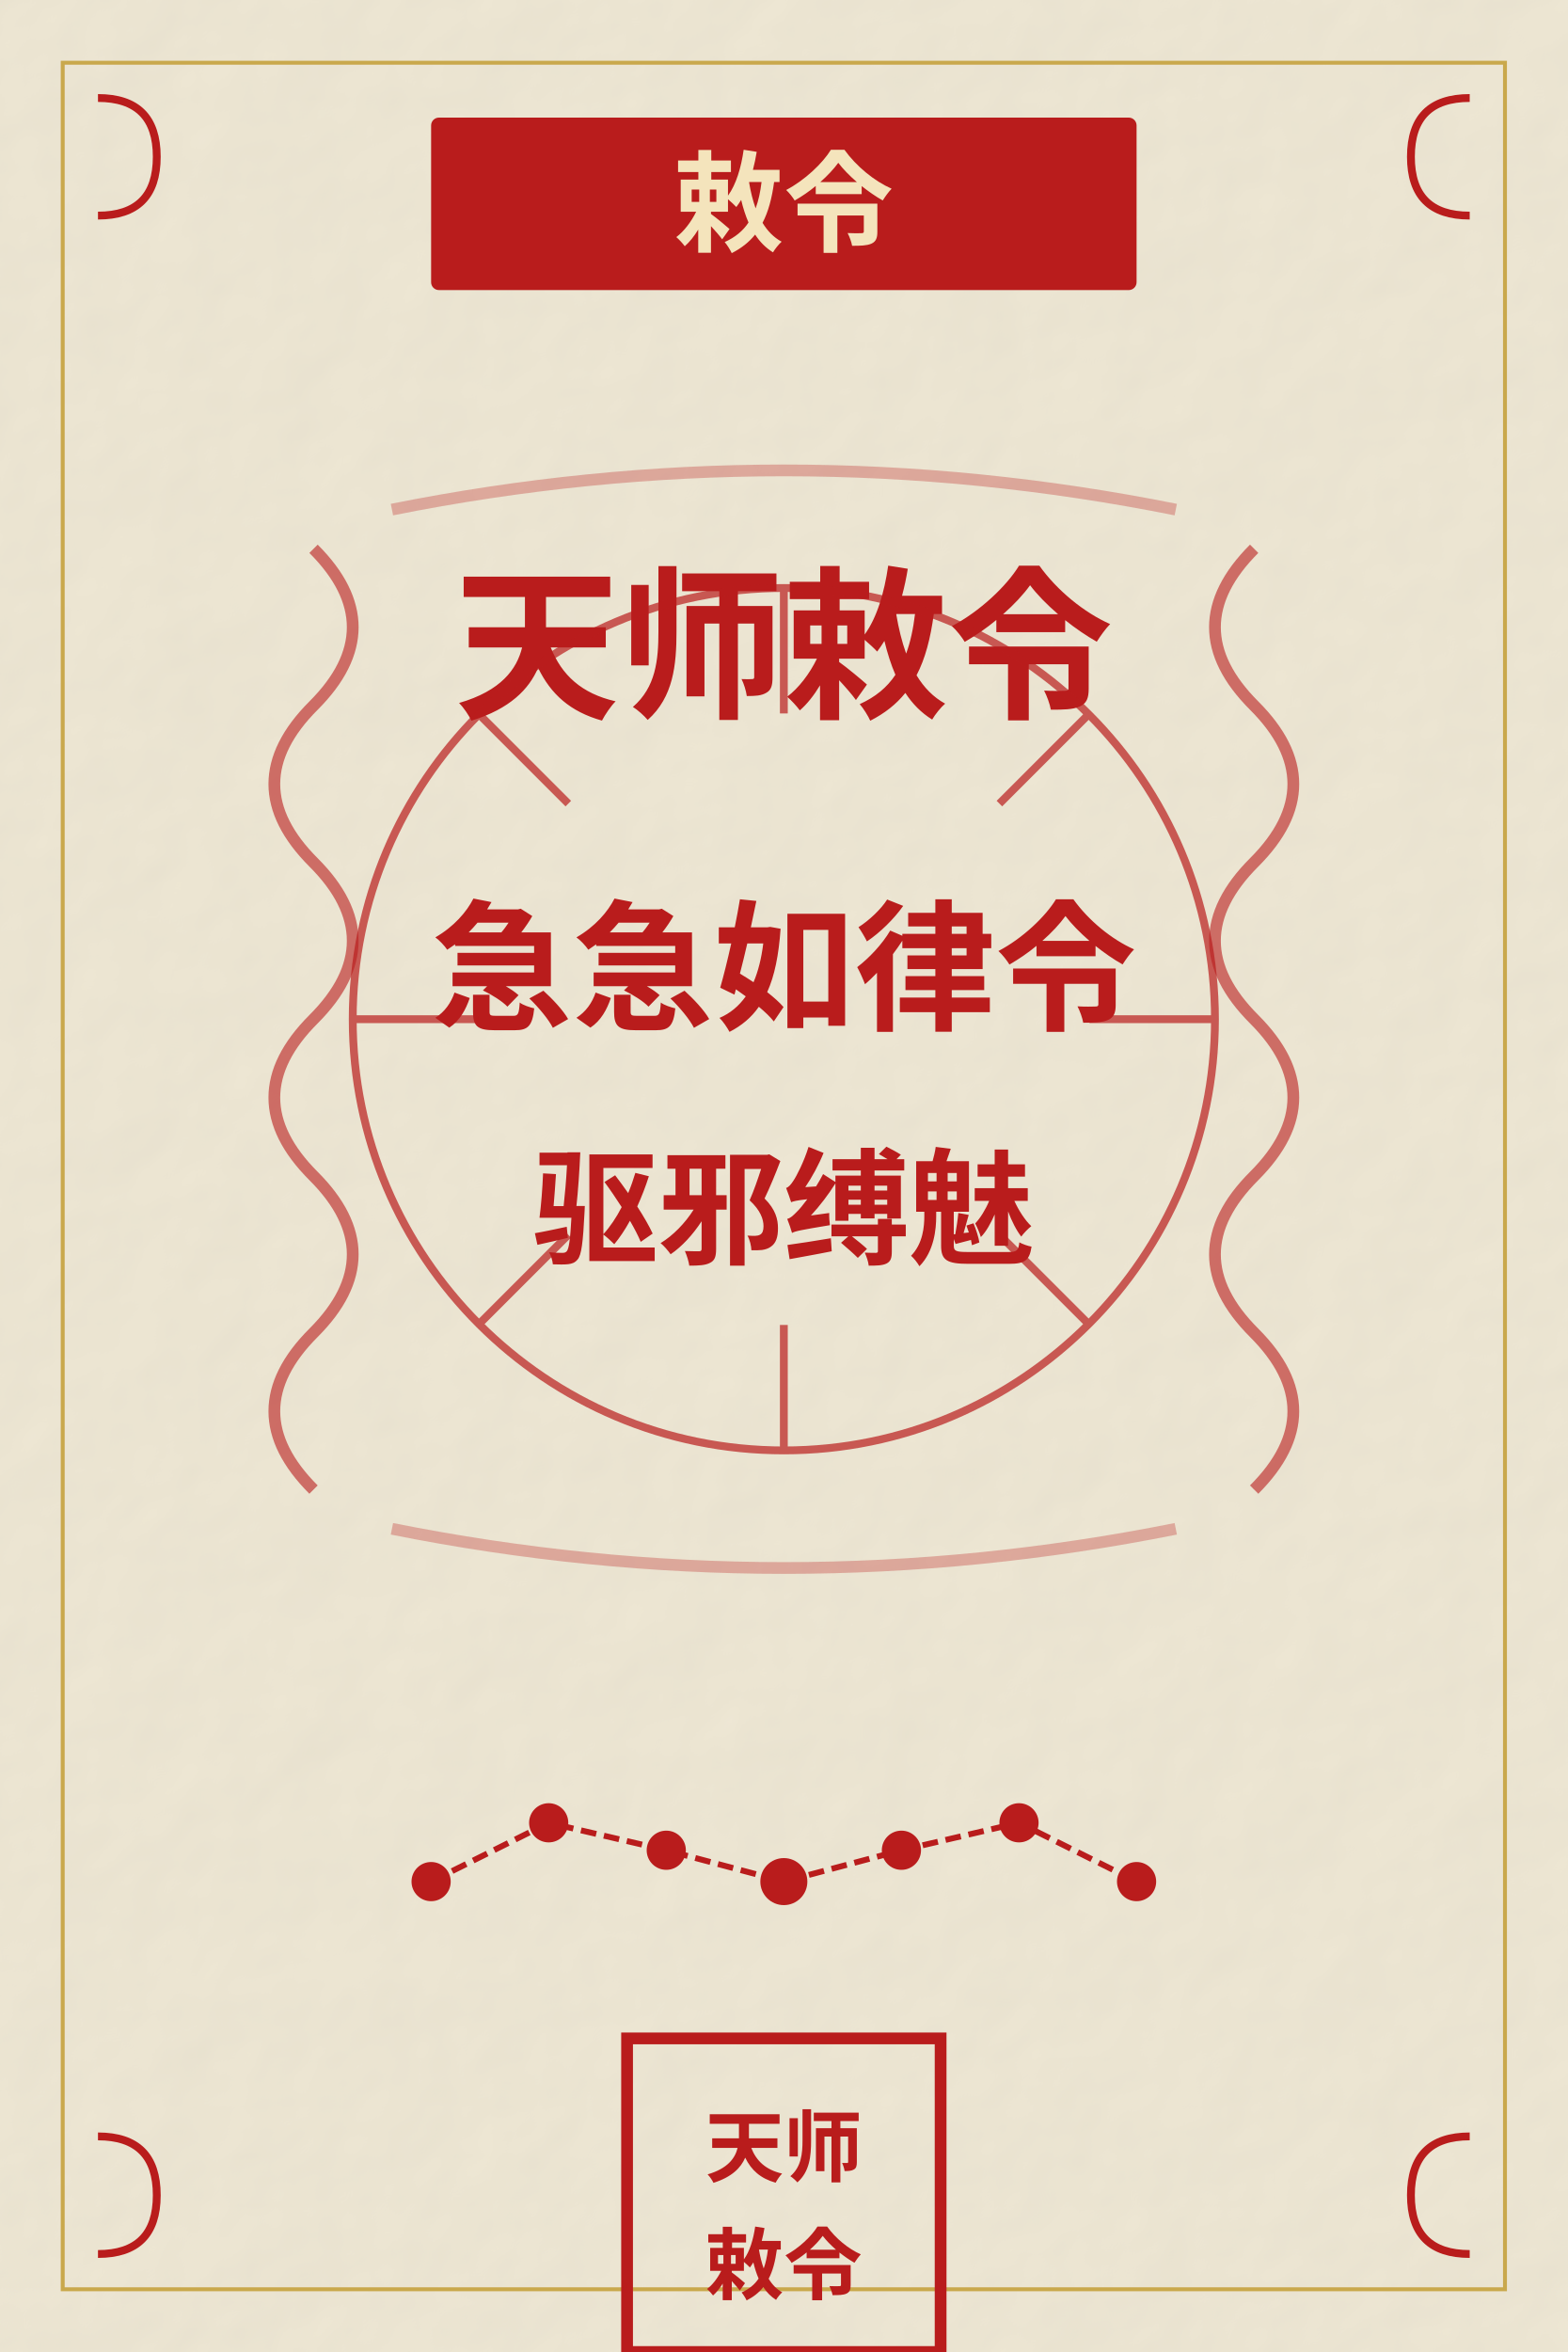
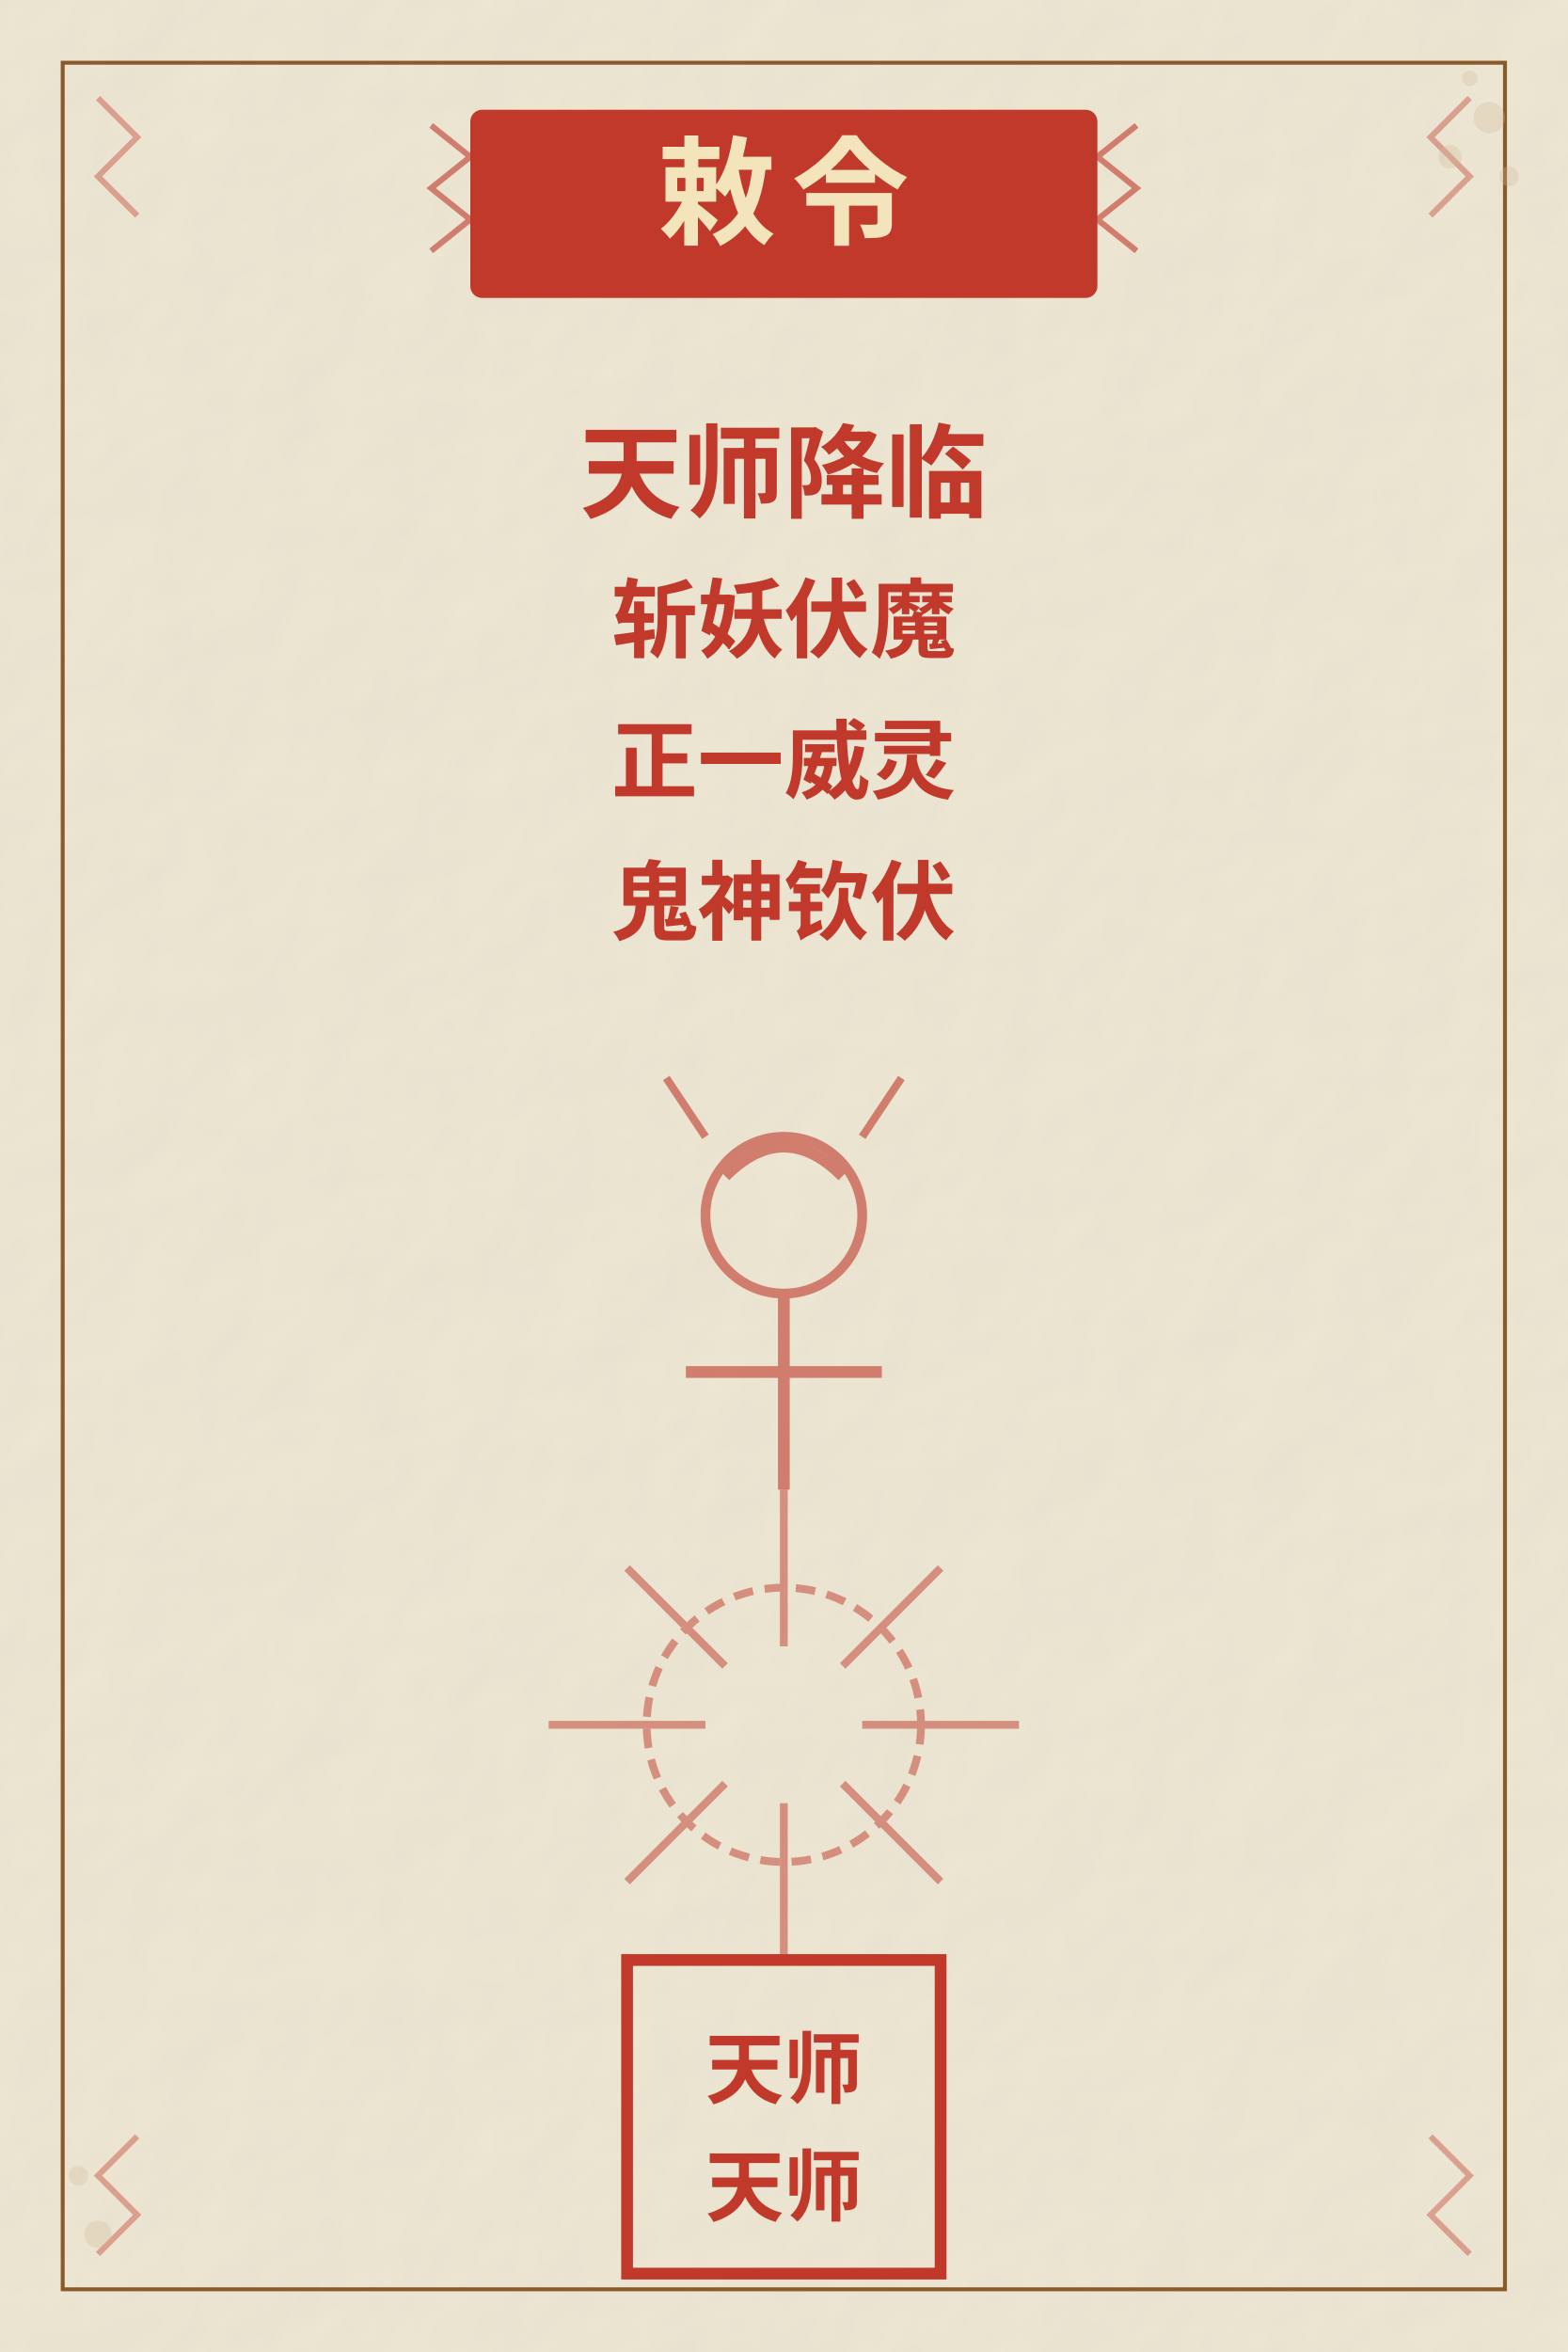
- <svg xmlns="http://www.w3.org/2000/svg" viewBox="0 0 400 600" width="240">
+ <svg xmlns="http://www.w3.org/2000/svg" viewBox="0 0 400 600" width="100%" preserveAspectRatio="xMidYMid meet">
  <defs>
-     <filter id="paper">
+     <filter id="paper_tianshi">
      <feTurbulence type="fractalNoise" baseFrequency="0.04" numOctaves="3" result="n" />
      <feDiffuseLighting in="n" lighting-color="#f4e4bc" surfaceScale="1.2">
        <feDistantLight azimuth="45" elevation="60" />
      </feDiffuseLighting>
    </filter>
  </defs>
-   <rect x="8" y="8" width="384" height="584" fill="#f4e4bc" stroke="#c9a84c" stroke-width="3" filter="url(#paper)" />
-   <rect x="16" y="16" width="368" height="568" fill="none" stroke="#c9a84c" stroke-width="1" />
-   <rect x="110" y="30" width="180" height="44" fill="#b91c1c" rx="2" />
-   <text x="200" y="62" text-anchor="middle" fill="#f4e4bc" font-size="28" font-family="'Noto Serif SC',serif" font-weight="bold">敕令</text>
-   <g transform="translate(200, 260)" fill="#b91c1c" font-family="'Noto Serif SC',serif" font-weight="bold" text-anchor="middle">
-     <text x="0" y="-80" font-size="42">天师敕令</text>
-     <text x="0" y="0" font-size="36">急急如律令</text>
-     <text x="0" y="60" font-size="32">驱邪缚魅</text>
+   <rect x="8" y="8" width="384" height="584" fill="#f4e4bc" stroke="#8b5a2b" stroke-width="3" filter="url(#paper_tianshi)" />
+   <rect x="16" y="16" width="368" height="568" fill="none" stroke="#8b5a2b" stroke-width="1" />
+   <g fill="#c0392b">
+     <rect x="120" y="28" width="160" height="48" rx="3" />
+     <path d="M110,32 L120,40 L110,48 L120,56 L110,64" stroke="#c0392b" stroke-width="1.5" fill="none" opacity="0.6" />
+     <path d="M290,32 L280,40 L290,48 L280,56 L290,64" stroke="#c0392b" stroke-width="1.5" fill="none" opacity="0.6" />
  </g>
-   <g transform="translate(200, 260)" fill="none" stroke="#b91c1c" stroke-width="3" opacity="0.6">
-     <path d="M-120,-120 Q-100,-100 -120,-80 Q-140,-60 -120,-40 Q-100,-20 -120,0 Q-140,20 -120,40 Q-100,60 -120,80 Q-140,100 -120,120" />
-     <path d="M120,-120 Q100,-100 120,-80 Q140,-60 120,-40 Q100,-20 120,0 Q140,20 120,40 Q100,60 120,80 Q140,100 120,120" />
-     <path d="M-100,-130 Q0,-150 100,-130" opacity="0.5" />
-     <path d="M-100,130 Q0,150 100,130" opacity="0.5" />
+   <text x="200" y="60" text-anchor="middle" fill="#f4e4bc" font-size="30" font-family="'Noto Serif SC',serif" font-weight="bold" letter-spacing="4">敕令</text>
+   <g fill="#c0392b" font-family="'Noto Serif SC',serif" font-weight="bold" text-anchor="middle">
+     <text x="200" y="130" font-size="26">天师降临</text>
+     <text x="200" y="166" font-size="22">斩妖伏魔</text>
+     <text x="200" y="202" font-size="22">正一威灵</text>
+     <text x="200" y="238" font-size="22">鬼神钦伏</text>
  </g>
-   <g transform="translate(200, 260)" fill="none" stroke="#b91c1c" stroke-width="2" opacity="0.7">
-     <circle cx="0" cy="0" r="110" />
-     <path d="M-110,0 L-78,0 M78,0 L110,0 M0,-110 L0,-78 M0,78 L0,110" />
-     <path d="M-78,-78 L-55,-55 M55,55 L78,78 M-78,78 L-55,55 M55,-55 L78,-78" />
+   <g transform="translate(200,330)" fill="none" stroke="#c0392b" stroke-width="2.5" opacity="0.6">
+     <circle cx="0" cy="-20" r="20" />
+     <path d="M-15,-30 Q0,-45 15,-30" stroke-width="3" />
+     <path d="M0,0 L0,50 M-25,20 L25,20" stroke-width="3" />
+     <path d="M-20,-40 L-30,-55 M20,-40 L30,-55" stroke-width="2" />
  </g>
-   <g transform="translate(200, 480)">
-     <circle cx="-90" cy="0" r="5" fill="#b91c1c" />
-     <circle cx="-60" cy="-15" r="5" fill="#b91c1c" />
-     <circle cx="-30" cy="-8" r="5" fill="#b91c1c" />
-     <circle cx="0" cy="0" r="6" fill="#b91c1c" />
-     <circle cx="30" cy="-8" r="5" fill="#b91c1c" />
-     <circle cx="60" cy="-15" r="5" fill="#b91c1c" />
-     <circle cx="90" cy="0" r="5" fill="#b91c1c" />
-     <path d="M-90,0 L-60,-15 L-30,-8 L0,0 L30,-8 L60,-15 L90,0" fill="none" stroke="#b91c1c" stroke-width="1.5" stroke-dasharray="4,2" />
+   <g transform="translate(200,440)" fill="none" stroke="#c0392b" stroke-width="2" opacity="0.5">
+     <path d="M-60,0 L-20,0 M20,0 L60,0 M0,-60 L0,-20 M0,20 L0,60" />
+     <path d="M-40,-40 L-15,-15 M15,15 L40,40 M-40,40 L-15,15 M15,-15 L40,-40" />
+     <circle cx="0" cy="0" r="35" stroke-dasharray="5,3" />
  </g>
-   <rect x="160" y="520" width="80" height="80" fill="none" stroke="#b91c1c" stroke-width="3" />
-   <text x="200" y="555" text-anchor="middle" fill="#b91c1c" font-size="20" font-family="'Noto Serif SC',serif" font-weight="bold">天师</text>
-   <text x="200" y="585" text-anchor="middle" fill="#b91c1c" font-size="20" font-family="'Noto Serif SC',serif" font-weight="bold">敕令</text>
-   <path d="M25,25 Q40,25 40,40 Q40,55 25,55" fill="none" stroke="#b91c1c" stroke-width="2" />
-   <path d="M375,25 Q360,25 360,40 Q360,55 375,55" fill="none" stroke="#b91c1c" stroke-width="2" />
-   <path d="M25,575 Q40,575 40,560 Q40,545 25,545" fill="none" stroke="#b91c1c" stroke-width="2" />
-   <path d="M375,575 Q360,575 360,560 Q360,545 375,545" fill="none" stroke="#b91c1c" stroke-width="2" />
+   <rect x="160" y="500" width="80" height="80" fill="none" stroke="#c0392b" stroke-width="3" />
+   <text x="200" y="535" text-anchor="middle" fill="#c0392b" font-size="20" font-family="'Noto Serif SC',serif" font-weight="bold">天师</text>
+   <text x="200" y="565" text-anchor="middle" fill="#c0392b" font-size="20" font-family="'Noto Serif SC',serif" font-weight="bold">天师</text>
+   <g fill="none" stroke="#c0392b" stroke-width="1.5" opacity="0.4">
+     <path d="M25,25 L35,35 L25,45 L35,55" />
+     <path d="M375,25 L365,35 L375,45 L365,55" />
+     <path d="M25,575 L35,565 L25,555 L35,545" />
+     <path d="M375,575 L365,565 L375,555 L365,545" />
+   </g>
+   <g fill="#d4b896" opacity="0.3">
+     <circle cx="380" cy="30" r="4" />
+     <circle cx="370" cy="40" r="3" />
+     <circle cx="385" cy="45" r="2.5" />
+     <circle cx="375" cy="20" r="2" />
+     <circle cx="25" cy="570" r="3.5" />
+     <circle cx="20" cy="555" r="2.5" />
+   </g>
</svg>
